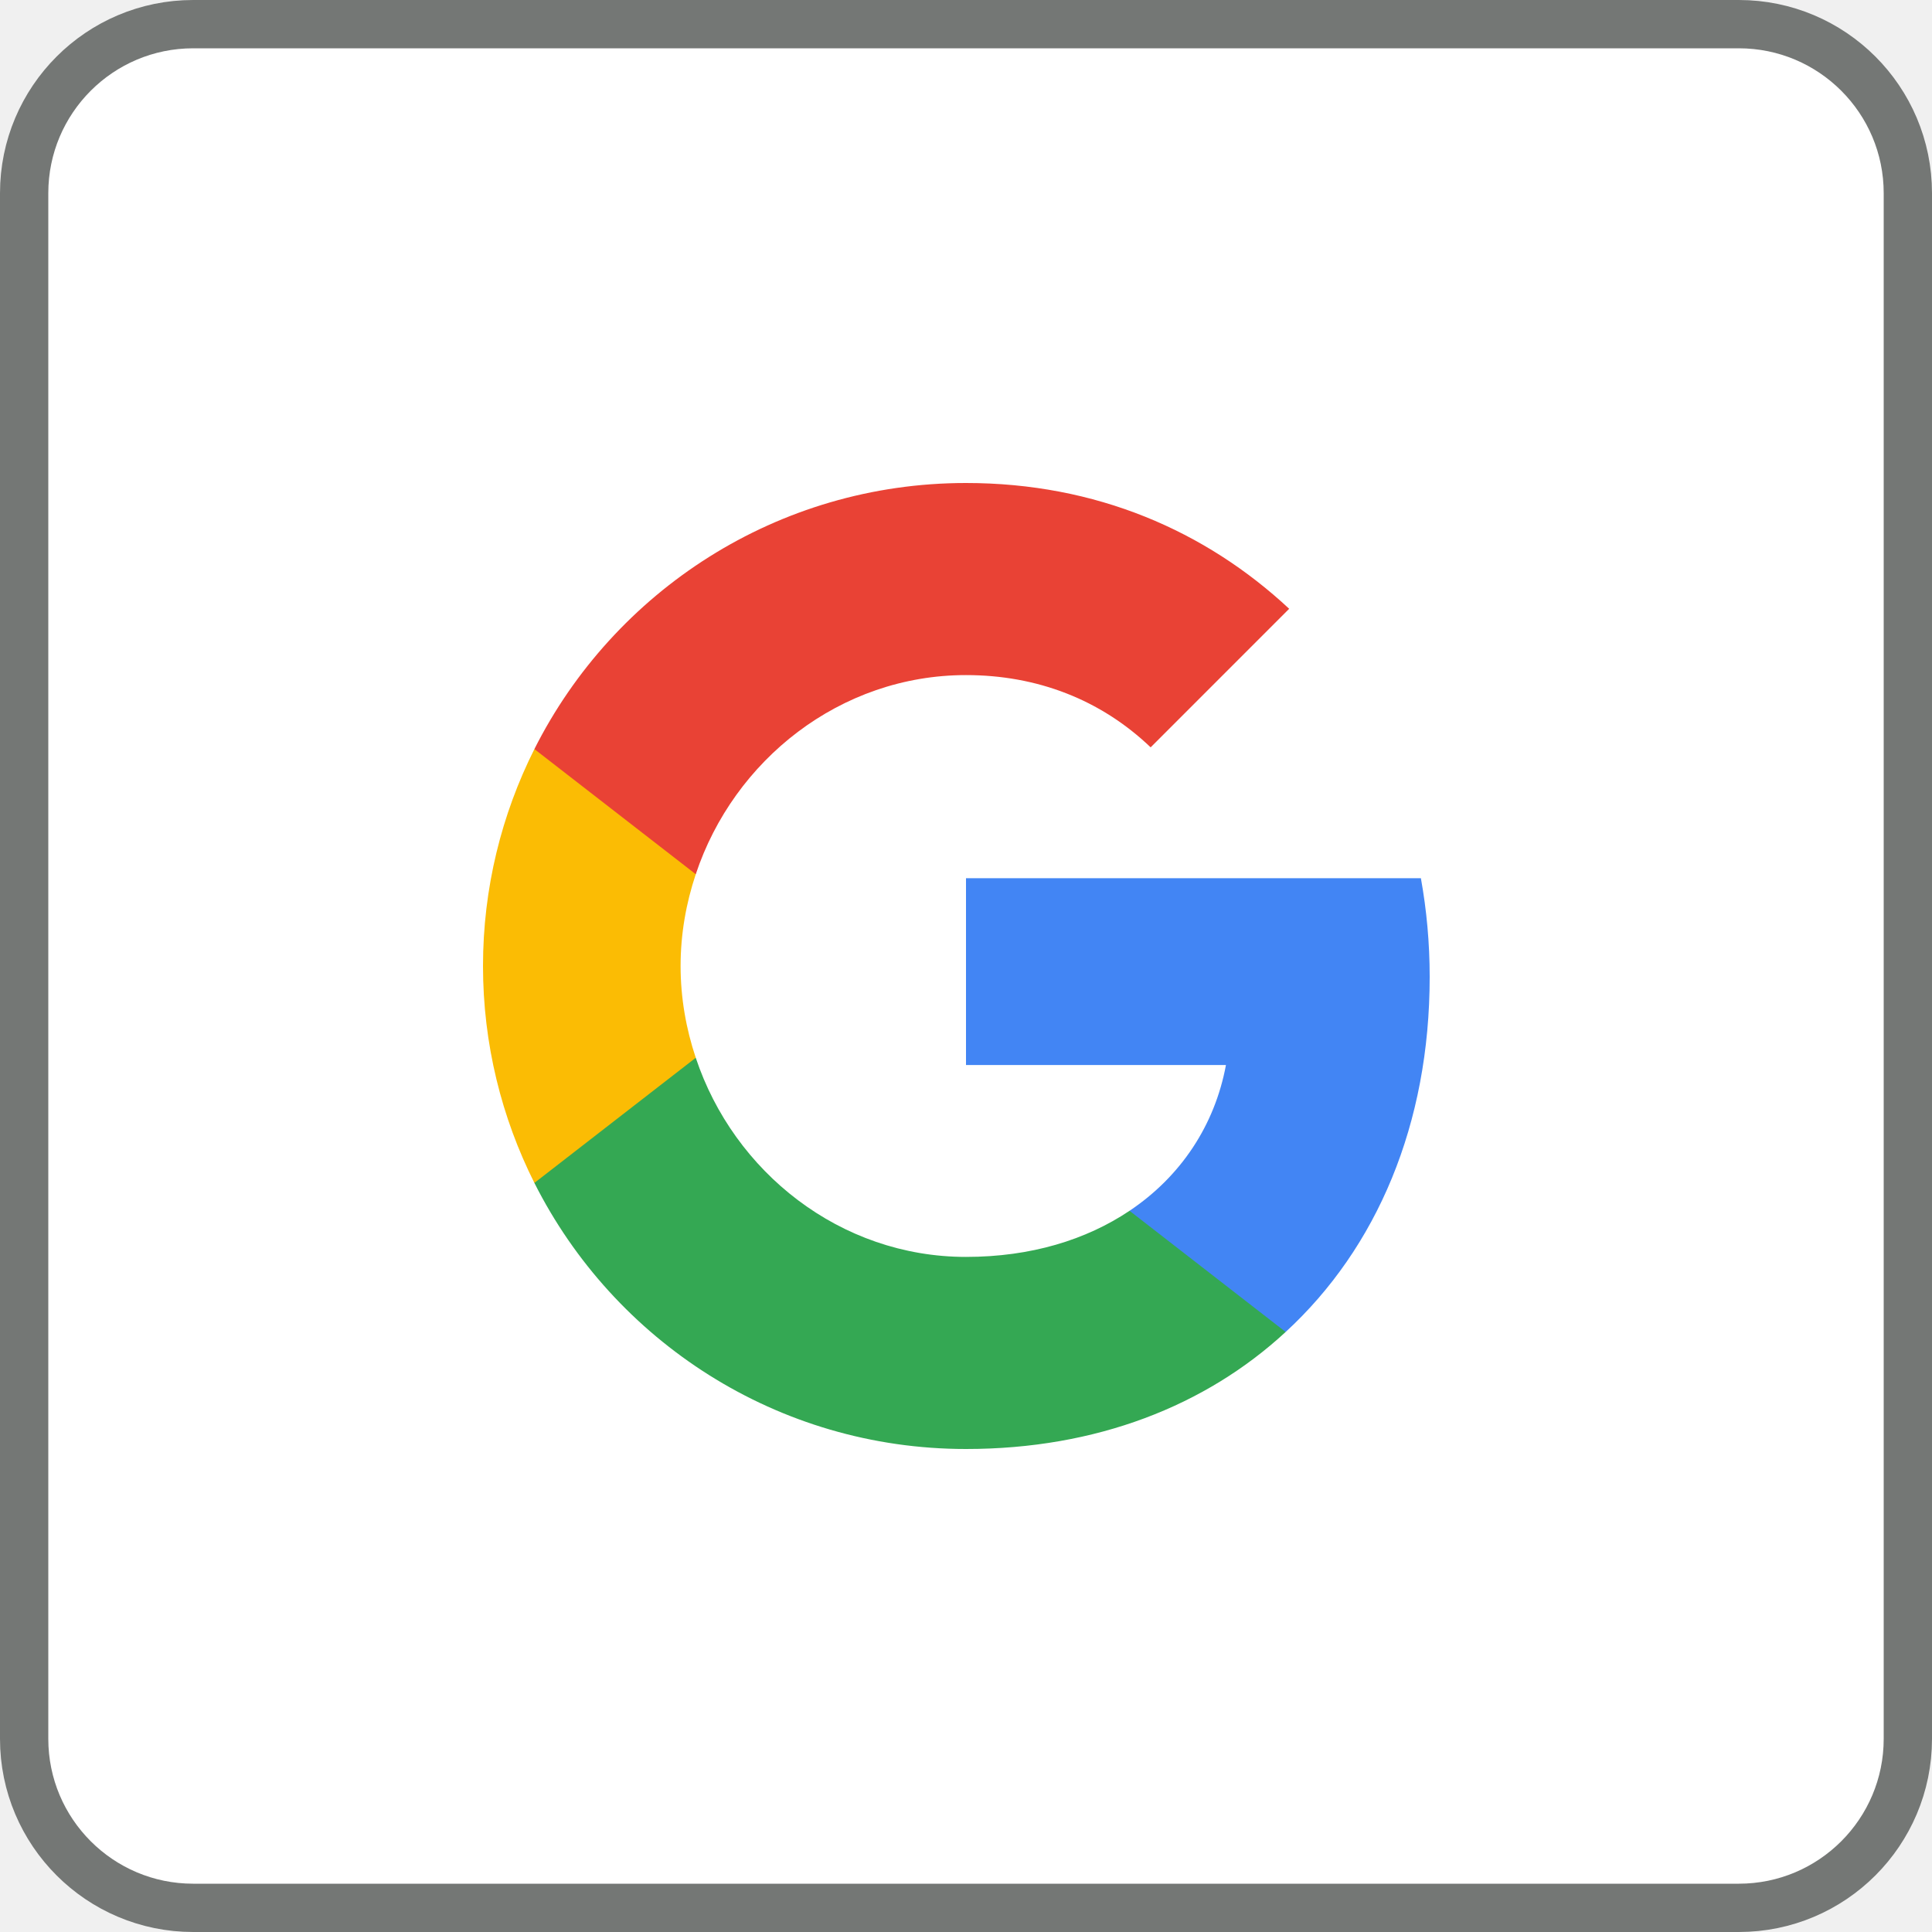
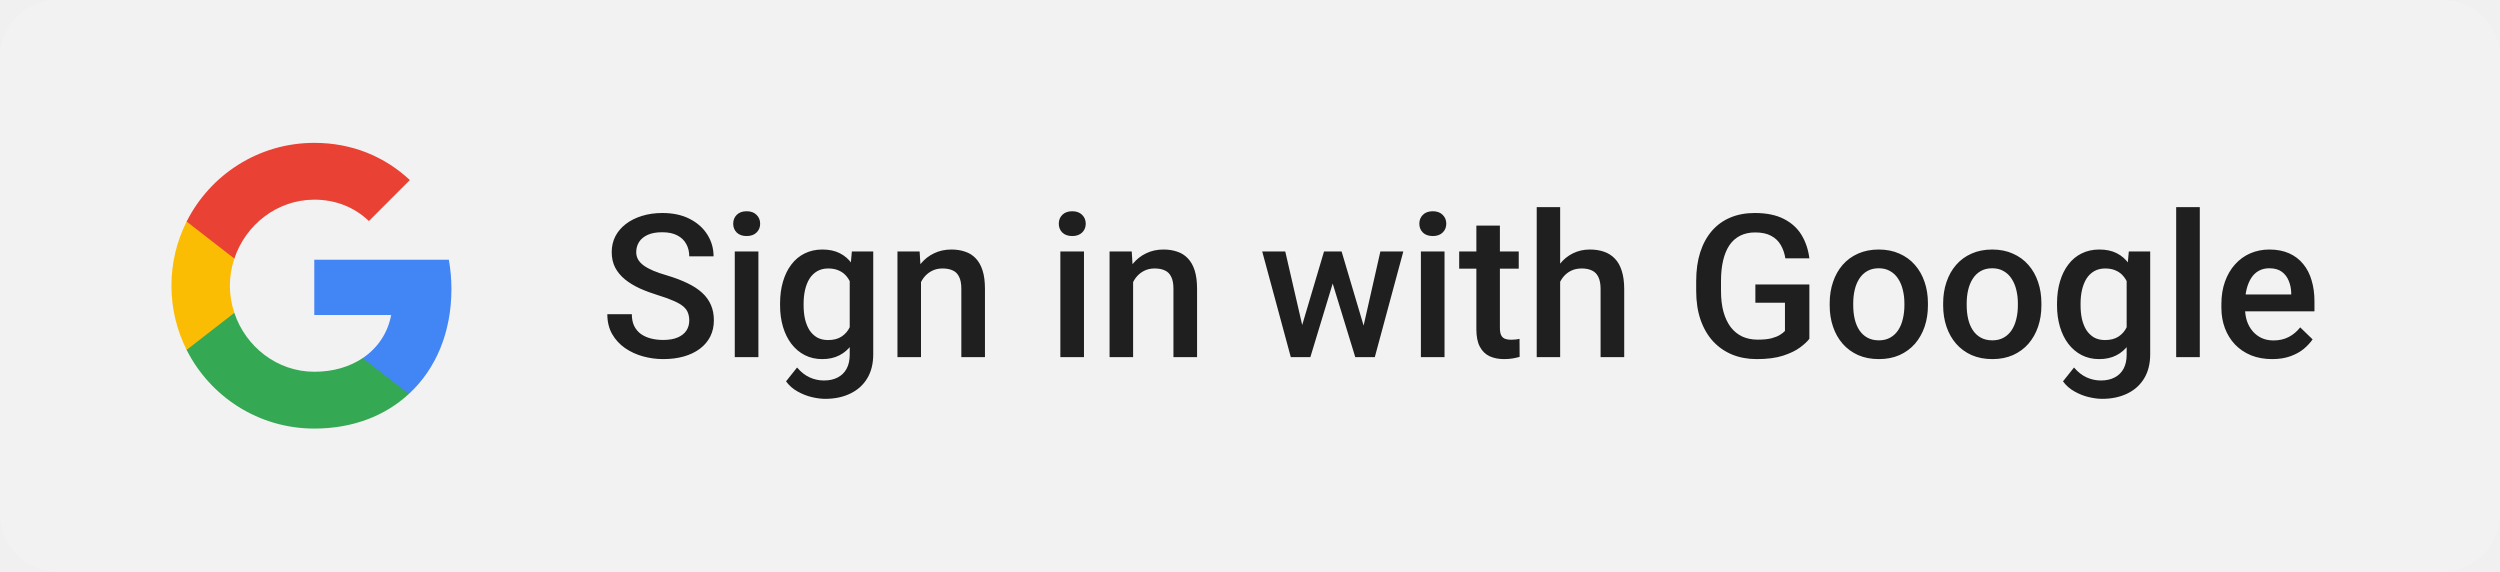
- <svg xmlns="http://www.w3.org/2000/svg" width="40" height="40" viewBox="0 0 40 40" fill="none">
-   <rect x="0.5" y="0.5" width="39" height="39" rx="3.5" fill="white" />
-   <g clip-path="url(#clip0_710_6223)">
-     <path d="M29.6 20.227C29.6 19.518 29.536 18.836 29.418 18.182H20V22.05H25.382C25.15 23.3 24.445 24.359 23.386 25.068V27.577H26.618C28.509 25.836 29.6 23.273 29.6 20.227Z" fill="#4285F4" />
-     <path d="M20 30C22.7 30 24.964 29.105 26.618 27.577L23.386 25.068C22.491 25.668 21.345 26.023 20 26.023C17.395 26.023 15.191 24.264 14.405 21.9H11.064V24.491C12.709 27.759 16.091 30 20 30Z" fill="#34A853" />
-     <path d="M14.405 21.9C14.204 21.3 14.091 20.659 14.091 20C14.091 19.341 14.204 18.7 14.405 18.1V15.509H11.064C10.386 16.859 10 18.386 10 20C10 21.614 10.386 23.141 11.064 24.491L14.405 21.9Z" fill="#FBBC04" />
-     <path d="M20 13.977C21.468 13.977 22.786 14.482 23.823 15.473L26.691 12.604C24.959 10.991 22.695 10 20 10C16.091 10 12.709 12.241 11.064 15.509L14.405 18.1C15.191 15.736 17.395 13.977 20 13.977Z" fill="#E94235" />
+ <svg xmlns="http://www.w3.org/2000/svg" width="175" height="40" viewBox="0 0 175 40" fill="none">
+   <rect width="175" height="40" rx="4" fill="#F2F2F2" />
+   <g clip-path="url(#clip0_710_6239)">
+     <path d="M31.6 20.227C31.6 19.518 31.536 18.836 31.418 18.182H22V22.05H27.382C27.15 23.3 26.445 24.359 25.386 25.068V27.577H28.618C30.509 25.836 31.6 23.273 31.6 20.227Z" fill="#4285F4" />
+     <path d="M22 30C24.7 30 26.964 29.105 28.618 27.577L25.386 25.068C24.491 25.668 23.345 26.023 22 26.023C19.395 26.023 17.191 24.264 16.404 21.9H13.064V24.491C14.709 27.759 18.091 30 22 30Z" fill="#34A853" />
+     <path d="M16.404 21.9C16.204 21.3 16.091 20.659 16.091 20C16.091 19.341 16.204 18.7 16.404 18.1V15.509H13.064C12.386 16.859 12 18.386 12 20C12 21.614 12.386 23.141 13.064 24.491L16.404 21.9Z" fill="#FBBC04" />
+     <path d="M22 13.977C23.468 13.977 24.786 14.482 25.823 15.473L28.691 12.604C26.959 10.991 24.695 10 22 10C18.091 10 14.709 12.241 13.064 15.509L16.404 18.1C17.191 15.736 19.395 13.977 22 13.977Z" fill="#E94235" />
  </g>
-   <rect x="0.5" y="0.5" width="39" height="39" rx="3.5" stroke="#747775" />
+   <path d="M48.248 22.436C48.248 22.231 48.216 22.049 48.152 21.89C48.093 21.73 47.986 21.584 47.831 21.452C47.676 21.32 47.457 21.192 47.175 21.069C46.897 20.942 46.541 20.812 46.108 20.68C45.634 20.534 45.197 20.372 44.796 20.194C44.399 20.012 44.053 19.802 43.757 19.565C43.461 19.324 43.23 19.048 43.066 18.738C42.902 18.424 42.82 18.061 42.82 17.651C42.82 17.246 42.905 16.877 43.073 16.544C43.246 16.211 43.49 15.924 43.805 15.683C44.124 15.437 44.5 15.247 44.933 15.115C45.366 14.979 45.844 14.91 46.368 14.91C47.106 14.91 47.742 15.047 48.275 15.32C48.813 15.594 49.226 15.961 49.513 16.421C49.804 16.881 49.95 17.389 49.95 17.945H48.248C48.248 17.617 48.177 17.328 48.036 17.077C47.899 16.822 47.69 16.621 47.407 16.476C47.129 16.33 46.776 16.257 46.348 16.257C45.942 16.257 45.605 16.318 45.336 16.441C45.067 16.564 44.867 16.731 44.734 16.94C44.602 17.15 44.536 17.387 44.536 17.651C44.536 17.838 44.579 18.009 44.666 18.164C44.753 18.314 44.885 18.456 45.062 18.588C45.24 18.715 45.464 18.836 45.732 18.95C46.001 19.064 46.318 19.174 46.683 19.278C47.234 19.442 47.715 19.625 48.125 19.825C48.535 20.021 48.877 20.244 49.15 20.495C49.424 20.746 49.629 21.031 49.766 21.35C49.902 21.664 49.971 22.022 49.971 22.423C49.971 22.842 49.886 23.22 49.718 23.558C49.549 23.89 49.308 24.175 48.993 24.412C48.683 24.645 48.31 24.825 47.872 24.952C47.439 25.075 46.956 25.137 46.423 25.137C45.944 25.137 45.473 25.073 45.008 24.945C44.547 24.818 44.128 24.624 43.75 24.364C43.372 24.1 43.071 23.772 42.848 23.38C42.624 22.983 42.513 22.521 42.513 21.992H44.228C44.228 22.316 44.283 22.591 44.393 22.819C44.507 23.047 44.664 23.234 44.864 23.38C45.065 23.521 45.297 23.626 45.562 23.694C45.83 23.763 46.117 23.797 46.423 23.797C46.824 23.797 47.159 23.74 47.428 23.626C47.701 23.512 47.906 23.352 48.043 23.148C48.18 22.942 48.248 22.705 48.248 22.436ZM53.088 17.604V25H51.434V17.604H53.088ZM51.324 15.662C51.324 15.412 51.406 15.204 51.57 15.04C51.739 14.871 51.971 14.787 52.268 14.787C52.559 14.787 52.789 14.871 52.958 15.04C53.127 15.204 53.211 15.412 53.211 15.662C53.211 15.908 53.127 16.113 52.958 16.277C52.789 16.441 52.559 16.523 52.268 16.523C51.971 16.523 51.739 16.441 51.57 16.277C51.406 16.113 51.324 15.908 51.324 15.662ZM59.63 17.604H61.127V24.795C61.127 25.46 60.986 26.025 60.703 26.49C60.421 26.955 60.026 27.308 59.52 27.55C59.015 27.796 58.429 27.919 57.764 27.919C57.481 27.919 57.167 27.878 56.82 27.796C56.478 27.714 56.146 27.582 55.822 27.399C55.503 27.222 55.237 26.987 55.023 26.695L55.795 25.725C56.059 26.039 56.351 26.269 56.67 26.415C56.989 26.561 57.324 26.634 57.675 26.634C58.053 26.634 58.374 26.563 58.639 26.422C58.908 26.285 59.115 26.082 59.261 25.814C59.407 25.545 59.48 25.216 59.48 24.829V19.278L59.63 17.604ZM54.605 21.384V21.24C54.605 20.68 54.674 20.169 54.81 19.709C54.947 19.244 55.143 18.845 55.398 18.513C55.654 18.175 55.964 17.918 56.328 17.74C56.693 17.558 57.105 17.467 57.565 17.467C58.044 17.467 58.452 17.553 58.789 17.727C59.131 17.9 59.416 18.148 59.644 18.472C59.871 18.791 60.049 19.174 60.177 19.62C60.309 20.062 60.407 20.554 60.471 21.097V21.555C60.411 22.083 60.311 22.566 60.17 23.004C60.029 23.441 59.842 23.82 59.609 24.139C59.377 24.458 59.09 24.704 58.748 24.877C58.411 25.05 58.012 25.137 57.552 25.137C57.101 25.137 56.693 25.043 56.328 24.856C55.968 24.67 55.658 24.408 55.398 24.07C55.143 23.733 54.947 23.337 54.81 22.881C54.674 22.421 54.605 21.922 54.605 21.384ZM56.253 21.24V21.384C56.253 21.721 56.285 22.035 56.349 22.327C56.417 22.619 56.52 22.876 56.656 23.1C56.797 23.318 56.975 23.491 57.19 23.619C57.408 23.742 57.666 23.804 57.962 23.804C58.349 23.804 58.666 23.722 58.912 23.558C59.163 23.394 59.354 23.172 59.486 22.895C59.623 22.612 59.719 22.297 59.773 21.951V20.714C59.746 20.445 59.689 20.194 59.602 19.962C59.52 19.73 59.409 19.527 59.268 19.354C59.126 19.176 58.949 19.039 58.734 18.943C58.52 18.843 58.267 18.793 57.976 18.793C57.679 18.793 57.422 18.857 57.203 18.984C56.984 19.112 56.804 19.287 56.663 19.511C56.526 19.734 56.424 19.994 56.355 20.29C56.287 20.586 56.253 20.903 56.253 21.24ZM64.47 19.183V25H62.822V17.604H64.374L64.47 19.183ZM64.176 21.028L63.643 21.021C63.647 20.497 63.72 20.017 63.861 19.579C64.007 19.142 64.208 18.766 64.463 18.451C64.723 18.137 65.033 17.895 65.393 17.727C65.753 17.553 66.154 17.467 66.596 17.467C66.951 17.467 67.272 17.517 67.56 17.617C67.851 17.713 68.1 17.87 68.305 18.089C68.514 18.308 68.674 18.592 68.783 18.943C68.893 19.29 68.947 19.716 68.947 20.222V25H67.293V20.215C67.293 19.859 67.241 19.579 67.136 19.374C67.035 19.164 66.887 19.016 66.691 18.93C66.5 18.838 66.261 18.793 65.974 18.793C65.691 18.793 65.438 18.852 65.215 18.971C64.992 19.089 64.802 19.251 64.647 19.456C64.497 19.661 64.381 19.898 64.299 20.167C64.217 20.436 64.176 20.723 64.176 21.028ZM75.879 17.604V25H74.225V17.604H75.879ZM74.115 15.662C74.115 15.412 74.197 15.204 74.361 15.04C74.53 14.871 74.762 14.787 75.059 14.787C75.35 14.787 75.58 14.871 75.749 15.04C75.918 15.204 76.002 15.412 76.002 15.662C76.002 15.908 75.918 16.113 75.749 16.277C75.58 16.441 75.35 16.523 75.059 16.523C74.762 16.523 74.53 16.441 74.361 16.277C74.197 16.113 74.115 15.908 74.115 15.662ZM79.317 19.183V25H77.67V17.604H79.222L79.317 19.183ZM79.023 21.028L78.49 21.021C78.495 20.497 78.568 20.017 78.709 19.579C78.855 19.142 79.055 18.766 79.311 18.451C79.57 18.137 79.88 17.895 80.24 17.727C80.6 17.553 81.001 17.467 81.443 17.467C81.799 17.467 82.12 17.517 82.407 17.617C82.699 17.713 82.947 17.87 83.152 18.089C83.362 18.308 83.522 18.592 83.631 18.943C83.74 19.29 83.795 19.716 83.795 20.222V25H82.141V20.215C82.141 19.859 82.088 19.579 81.983 19.374C81.883 19.164 81.735 19.016 81.539 18.93C81.348 18.838 81.108 18.793 80.821 18.793C80.539 18.793 80.286 18.852 80.062 18.971C79.839 19.089 79.65 19.251 79.495 19.456C79.345 19.661 79.228 19.898 79.147 20.167C79.064 20.436 79.023 20.723 79.023 21.028ZM90.973 23.359L92.682 17.604H93.734L93.447 19.326L91.725 25H90.781L90.973 23.359ZM89.968 17.604L91.301 23.387L91.41 25H90.357L88.355 17.604H89.968ZM95.334 23.318L96.626 17.604H98.232L96.236 25H95.184L95.334 23.318ZM93.912 17.604L95.601 23.291L95.812 25H94.869L93.126 19.319L92.839 17.604H93.912ZM101.117 17.604V25H99.463V17.604H101.117ZM99.353 15.662C99.353 15.412 99.436 15.204 99.6 15.04C99.768 14.871 100.001 14.787 100.297 14.787C100.589 14.787 100.819 14.871 100.987 15.04C101.156 15.204 101.24 15.412 101.24 15.662C101.24 15.908 101.156 16.113 100.987 16.277C100.819 16.441 100.589 16.523 100.297 16.523C100.001 16.523 99.768 16.441 99.6 16.277C99.436 16.113 99.353 15.908 99.353 15.662ZM106.312 17.604V18.807H102.143V17.604H106.312ZM103.346 15.792H104.993V22.956C104.993 23.184 105.025 23.359 105.089 23.482C105.157 23.601 105.251 23.681 105.369 23.722C105.488 23.763 105.627 23.783 105.786 23.783C105.9 23.783 106.009 23.776 106.114 23.763C106.219 23.749 106.303 23.735 106.367 23.722L106.374 24.98C106.237 25.02 106.078 25.057 105.896 25.089C105.718 25.121 105.513 25.137 105.28 25.137C104.902 25.137 104.567 25.071 104.275 24.939C103.984 24.802 103.756 24.581 103.592 24.275C103.428 23.97 103.346 23.564 103.346 23.059V15.792ZM109.211 14.5V25H107.57V14.5H109.211ZM108.924 21.028L108.391 21.021C108.395 20.511 108.466 20.039 108.603 19.606C108.744 19.174 108.94 18.797 109.19 18.479C109.446 18.155 109.751 17.907 110.106 17.733C110.462 17.556 110.856 17.467 111.289 17.467C111.654 17.467 111.982 17.517 112.273 17.617C112.57 17.717 112.825 17.879 113.039 18.102C113.253 18.321 113.415 18.608 113.524 18.964C113.638 19.315 113.695 19.743 113.695 20.249V25H112.041V20.235C112.041 19.88 111.989 19.597 111.884 19.388C111.784 19.178 111.635 19.028 111.439 18.936C111.243 18.841 111.004 18.793 110.722 18.793C110.425 18.793 110.163 18.852 109.936 18.971C109.712 19.089 109.525 19.251 109.375 19.456C109.225 19.661 109.111 19.898 109.033 20.167C108.96 20.436 108.924 20.723 108.924 21.028ZM126.656 19.914V23.715C126.515 23.902 126.294 24.107 125.993 24.33C125.697 24.549 125.303 24.738 124.811 24.898C124.318 25.057 123.705 25.137 122.972 25.137C122.347 25.137 121.775 25.032 121.256 24.822C120.736 24.608 120.287 24.296 119.909 23.886C119.535 23.476 119.246 22.977 119.041 22.389C118.836 21.796 118.733 21.122 118.733 20.365V19.675C118.733 18.923 118.827 18.253 119.014 17.665C119.205 17.073 119.479 16.571 119.834 16.161C120.189 15.751 120.618 15.441 121.119 15.231C121.625 15.017 122.197 14.91 122.835 14.91C123.651 14.91 124.325 15.047 124.858 15.32C125.396 15.589 125.811 15.963 126.103 16.441C126.394 16.92 126.579 17.467 126.656 18.082H124.975C124.92 17.736 124.813 17.426 124.653 17.152C124.498 16.879 124.275 16.665 123.983 16.51C123.696 16.35 123.323 16.27 122.862 16.27C122.466 16.27 122.117 16.346 121.816 16.496C121.516 16.646 121.265 16.867 121.064 17.159C120.868 17.451 120.72 17.806 120.62 18.226C120.52 18.645 120.47 19.123 120.47 19.661V20.365C120.47 20.912 120.527 21.398 120.641 21.821C120.759 22.245 120.928 22.603 121.146 22.895C121.37 23.186 121.641 23.407 121.96 23.558C122.279 23.703 122.639 23.776 123.04 23.776C123.432 23.776 123.753 23.744 124.004 23.681C124.255 23.612 124.453 23.533 124.599 23.441C124.749 23.346 124.865 23.255 124.947 23.168V21.192H122.876V19.914H126.656ZM128.078 21.384V21.227C128.078 20.693 128.156 20.199 128.311 19.743C128.465 19.283 128.689 18.884 128.98 18.547C129.277 18.205 129.637 17.941 130.061 17.754C130.489 17.562 130.972 17.467 131.51 17.467C132.052 17.467 132.535 17.562 132.959 17.754C133.387 17.941 133.75 18.205 134.046 18.547C134.342 18.884 134.568 19.283 134.723 19.743C134.878 20.199 134.955 20.693 134.955 21.227V21.384C134.955 21.917 134.878 22.412 134.723 22.867C134.568 23.323 134.342 23.722 134.046 24.064C133.75 24.401 133.39 24.665 132.966 24.856C132.542 25.043 132.061 25.137 131.523 25.137C130.981 25.137 130.496 25.043 130.067 24.856C129.644 24.665 129.284 24.401 128.987 24.064C128.691 23.722 128.465 23.323 128.311 22.867C128.156 22.412 128.078 21.917 128.078 21.384ZM129.726 21.227V21.384C129.726 21.716 129.76 22.031 129.828 22.327C129.896 22.623 130.004 22.883 130.149 23.106C130.295 23.33 130.482 23.505 130.71 23.633C130.938 23.76 131.209 23.824 131.523 23.824C131.829 23.824 132.093 23.76 132.316 23.633C132.544 23.505 132.731 23.33 132.877 23.106C133.023 22.883 133.13 22.623 133.198 22.327C133.271 22.031 133.308 21.716 133.308 21.384V21.227C133.308 20.898 133.271 20.588 133.198 20.297C133.13 20.001 133.021 19.739 132.87 19.511C132.724 19.283 132.537 19.105 132.31 18.977C132.086 18.845 131.82 18.779 131.51 18.779C131.2 18.779 130.931 18.845 130.703 18.977C130.48 19.105 130.295 19.283 130.149 19.511C130.004 19.739 129.896 20.001 129.828 20.297C129.76 20.588 129.726 20.898 129.726 21.227ZM136.021 21.384V21.227C136.021 20.693 136.099 20.199 136.254 19.743C136.409 19.283 136.632 18.884 136.924 18.547C137.22 18.205 137.58 17.941 138.004 17.754C138.432 17.562 138.915 17.467 139.453 17.467C139.995 17.467 140.479 17.562 140.902 17.754C141.331 17.941 141.693 18.205 141.989 18.547C142.285 18.884 142.511 19.283 142.666 19.743C142.821 20.199 142.898 20.693 142.898 21.227V21.384C142.898 21.917 142.821 22.412 142.666 22.867C142.511 23.323 142.285 23.722 141.989 24.064C141.693 24.401 141.333 24.665 140.909 24.856C140.485 25.043 140.005 25.137 139.467 25.137C138.924 25.137 138.439 25.043 138.011 24.856C137.587 24.665 137.227 24.401 136.931 24.064C136.634 23.722 136.409 23.323 136.254 22.867C136.099 22.412 136.021 21.917 136.021 21.384ZM137.669 21.227V21.384C137.669 21.716 137.703 22.031 137.771 22.327C137.84 22.623 137.947 22.883 138.093 23.106C138.239 23.33 138.425 23.505 138.653 23.633C138.881 23.76 139.152 23.824 139.467 23.824C139.772 23.824 140.036 23.76 140.26 23.633C140.488 23.505 140.674 23.33 140.82 23.106C140.966 22.883 141.073 22.623 141.142 22.327C141.215 22.031 141.251 21.716 141.251 21.384V21.227C141.251 20.898 141.215 20.588 141.142 20.297C141.073 20.001 140.964 19.739 140.813 19.511C140.668 19.283 140.481 19.105 140.253 18.977C140.03 18.845 139.763 18.779 139.453 18.779C139.143 18.779 138.874 18.845 138.646 18.977C138.423 19.105 138.239 19.283 138.093 19.511C137.947 19.739 137.84 20.001 137.771 20.297C137.703 20.588 137.669 20.898 137.669 21.227ZM149.017 17.604H150.514V24.795C150.514 25.46 150.372 26.025 150.09 26.49C149.807 26.955 149.413 27.308 148.907 27.55C148.401 27.796 147.816 27.919 147.15 27.919C146.868 27.919 146.553 27.878 146.207 27.796C145.865 27.714 145.533 27.582 145.209 27.399C144.89 27.222 144.623 26.987 144.409 26.695L145.182 25.725C145.446 26.039 145.738 26.269 146.057 26.415C146.376 26.561 146.711 26.634 147.062 26.634C147.44 26.634 147.761 26.563 148.025 26.422C148.294 26.285 148.502 26.082 148.647 25.814C148.793 25.545 148.866 25.216 148.866 24.829V19.278L149.017 17.604ZM143.992 21.384V21.24C143.992 20.68 144.061 20.169 144.197 19.709C144.334 19.244 144.53 18.845 144.785 18.513C145.04 18.175 145.35 17.918 145.715 17.74C146.079 17.558 146.492 17.467 146.952 17.467C147.431 17.467 147.839 17.553 148.176 17.727C148.518 17.9 148.802 18.148 149.03 18.472C149.258 18.791 149.436 19.174 149.563 19.62C149.696 20.062 149.794 20.554 149.857 21.097V21.555C149.798 22.083 149.698 22.566 149.557 23.004C149.415 23.441 149.229 23.82 148.996 24.139C148.764 24.458 148.477 24.704 148.135 24.877C147.798 25.05 147.399 25.137 146.938 25.137C146.487 25.137 146.079 25.043 145.715 24.856C145.355 24.67 145.045 24.408 144.785 24.07C144.53 23.733 144.334 23.337 144.197 22.881C144.061 22.421 143.992 21.922 143.992 21.384ZM145.64 21.24V21.384C145.64 21.721 145.672 22.035 145.735 22.327C145.804 22.619 145.906 22.876 146.043 23.1C146.184 23.318 146.362 23.491 146.576 23.619C146.795 23.742 147.052 23.804 147.349 23.804C147.736 23.804 148.053 23.722 148.299 23.558C148.549 23.394 148.741 23.172 148.873 22.895C149.01 22.612 149.105 22.297 149.16 21.951V20.714C149.133 20.445 149.076 20.194 148.989 19.962C148.907 19.73 148.796 19.527 148.654 19.354C148.513 19.176 148.335 19.039 148.121 18.943C147.907 18.843 147.654 18.793 147.362 18.793C147.066 18.793 146.809 18.857 146.59 18.984C146.371 19.112 146.191 19.287 146.05 19.511C145.913 19.734 145.811 19.994 145.742 20.29C145.674 20.586 145.64 20.903 145.64 21.24ZM153.986 14.5V25H152.332V14.5H153.986ZM159.052 25.137C158.505 25.137 158.01 25.048 157.568 24.87C157.131 24.688 156.757 24.435 156.447 24.111C156.142 23.788 155.907 23.407 155.743 22.97C155.579 22.532 155.497 22.061 155.497 21.555V21.281C155.497 20.703 155.581 20.178 155.75 19.709C155.919 19.24 156.153 18.838 156.454 18.506C156.755 18.169 157.11 17.911 157.521 17.733C157.931 17.556 158.375 17.467 158.854 17.467C159.382 17.467 159.845 17.556 160.241 17.733C160.638 17.911 160.966 18.162 161.226 18.485C161.49 18.804 161.686 19.185 161.813 19.627C161.946 20.069 162.012 20.557 162.012 21.09V21.794H156.297V20.611H160.385V20.481C160.376 20.185 160.316 19.907 160.207 19.648C160.102 19.388 159.94 19.178 159.722 19.019C159.503 18.859 159.211 18.779 158.847 18.779C158.573 18.779 158.329 18.838 158.115 18.957C157.906 19.071 157.73 19.237 157.589 19.456C157.448 19.675 157.338 19.939 157.261 20.249C157.188 20.554 157.151 20.898 157.151 21.281V21.555C157.151 21.878 157.195 22.179 157.281 22.457C157.372 22.73 157.505 22.97 157.678 23.175C157.851 23.38 158.061 23.542 158.307 23.66C158.553 23.774 158.833 23.831 159.147 23.831C159.544 23.831 159.897 23.751 160.207 23.592C160.517 23.432 160.786 23.207 161.014 22.915L161.882 23.756C161.722 23.988 161.515 24.212 161.26 24.426C161.005 24.635 160.692 24.806 160.323 24.939C159.959 25.071 159.535 25.137 159.052 25.137Z" fill="#1F1F1F" />
  <defs>
-     <clipPath id="clip0_710_6223">
-       <rect width="20" height="20" fill="white" transform="translate(10 10)" />
+     <clipPath id="clip0_710_6239">
+       <rect width="20" height="20" fill="white" transform="translate(12 10)" />
    </clipPath>
  </defs>
</svg>
